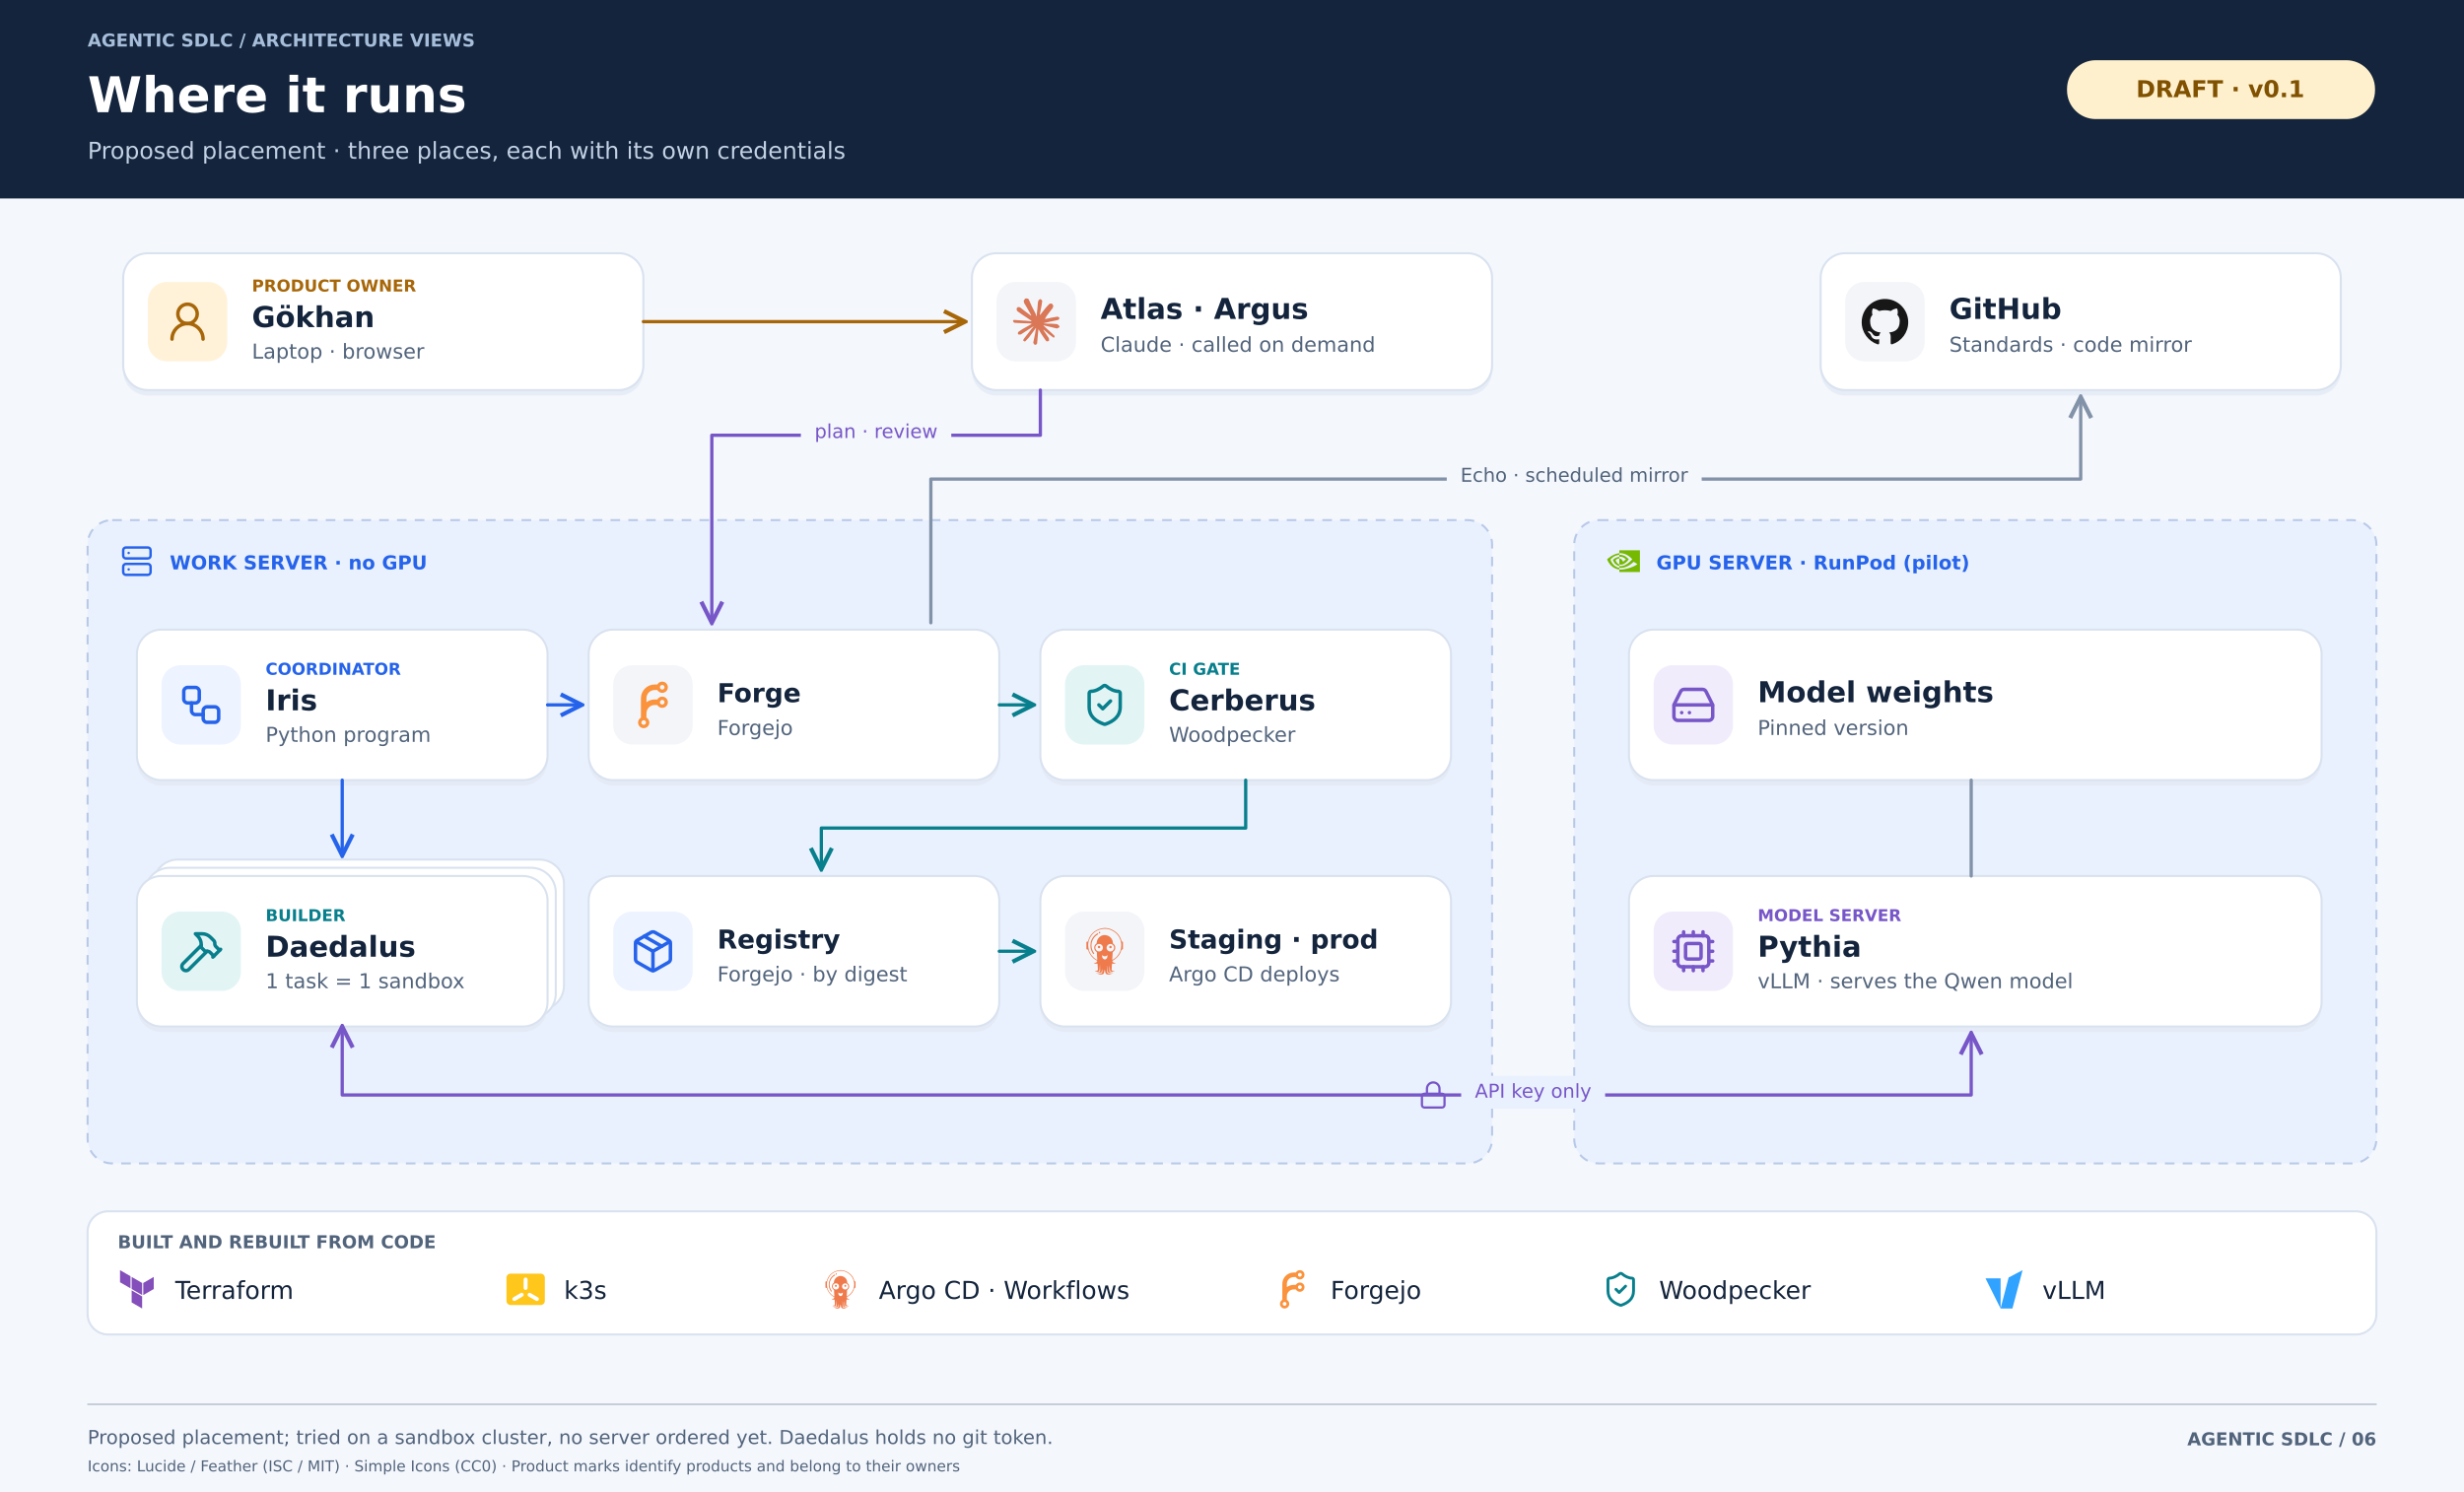
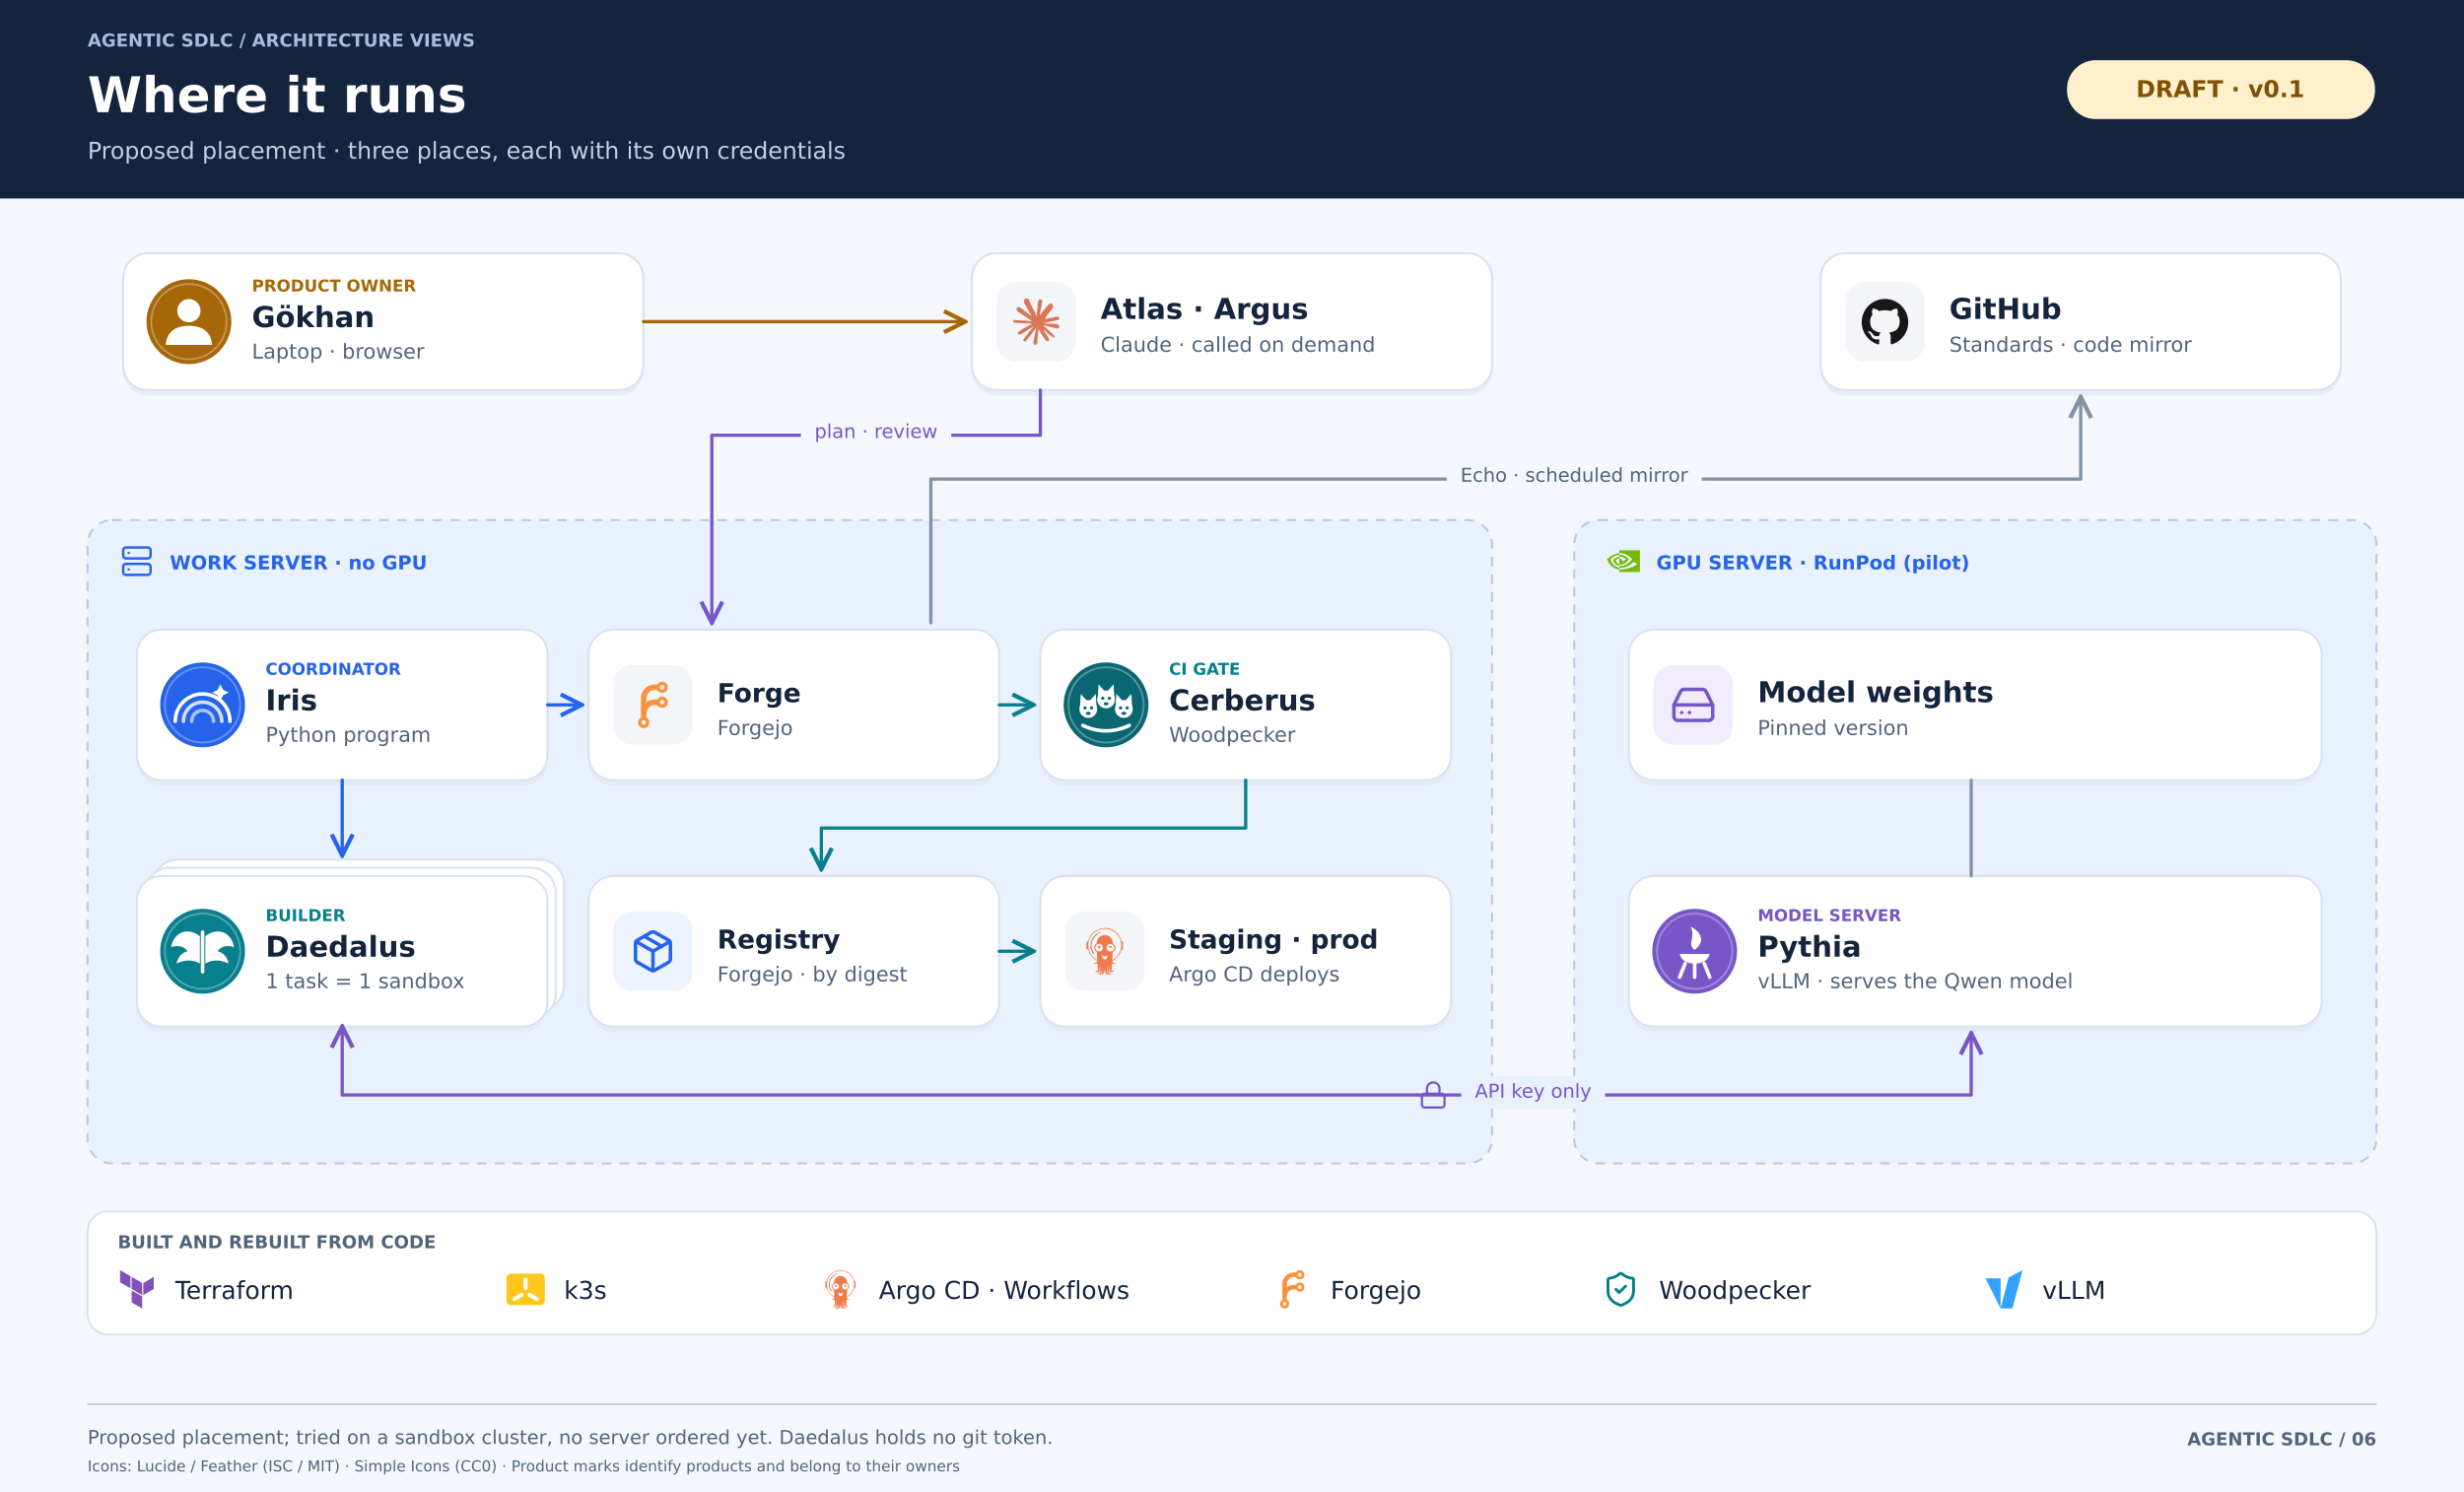
<svg xmlns="http://www.w3.org/2000/svg" width="1800" height="1090" viewBox="0 0 1800 1090" role="img" aria-labelledby="title desc">
  <defs>
    <marker id="blue" viewBox="0 0 10 10" refX="9" refY="5" markerWidth="8" markerHeight="8" orient="auto-start-reverse">
      <path d="M 1 1 L 9 5 L 1 9" fill="none" stroke="#2563EB" stroke-width="1.6" />
    </marker>
    <marker id="teal" viewBox="0 0 10 10" refX="9" refY="5" markerWidth="8" markerHeight="8" orient="auto-start-reverse">
      <path d="M 1 1 L 9 5 L 1 9" fill="none" stroke="#087F8C" stroke-width="1.6" />
    </marker>
    <marker id="purple" viewBox="0 0 10 10" refX="9" refY="5" markerWidth="8" markerHeight="8" orient="auto-start-reverse">
      <path d="M 1 1 L 9 5 L 1 9" fill="none" stroke="#7756C8" stroke-width="1.6" />
    </marker>
    <marker id="gray" viewBox="0 0 10 10" refX="9" refY="5" markerWidth="8" markerHeight="8" orient="auto-start-reverse">
      <path d="M 1 1 L 9 5 L 1 9" fill="none" stroke="#8292A8" stroke-width="1.6" />
    </marker>
    <marker id="amber" viewBox="0 0 10 10" refX="9" refY="5" markerWidth="8" markerHeight="8" orient="auto-start-reverse">
      <path d="M 1 1 L 9 5 L 1 9" fill="none" stroke="#A76608" stroke-width="1.6" />
    </marker>
  </defs>
  <rect x="0" y="0" width="1800" height="1090" rx="0" fill="#F4F7FC" stroke="none" stroke-width="1.5" />
  <rect x="0" y="0" width="1800" height="145" rx="0" fill="#13243C" stroke="none" stroke-width="1.5" />
  <text x="64" y="34" font-family="DejaVu Sans, sans-serif" font-size="13" fill="#A7BEDA" font-weight="700" text-anchor="start">AGENTIC SDLC  /  ARCHITECTURE VIEWS</text>
  <text x="64" y="82" font-family="DejaVu Sans, sans-serif" font-size="36" fill="#FFFFFF" font-weight="700" text-anchor="start">Where it runs</text>
  <text x="64" y="116" font-family="DejaVu Sans, sans-serif" font-size="17" fill="#C4D1E4" font-weight="400" text-anchor="start">Proposed placement · three places, each with its own credentials</text>
  <rect x="1510" y="44" width="225" height="43" rx="21" fill="#FFF0CD" stroke="none" stroke-width="1.5" />
  <text x="1622" y="71" font-family="DejaVu Sans, sans-serif" font-size="17" fill="#805100" font-weight="700" text-anchor="middle">DRAFT · v0.1</text>
  <rect x="90" y="189" width="380" height="100" rx="18" fill="#E1E8F2" opacity=".65" />
  <rect x="90" y="185" width="380" height="100" rx="18" fill="#FFFFFF" stroke="#D9E2EF" stroke-width="1.5" />
-   <rect x="108" y="206.0" width="58" height="58" rx="14" fill="#FFF2D9" stroke="none" stroke-width="1.5" />
-   <svg x="120" y="218.0" width="34" height="34" viewBox="0 0 24 24" fill="none" stroke="#A76608" stroke-width="1.8" stroke-linecap="round" stroke-linejoin="round">
-     <circle cx="12" cy="8" r="5" />
-     <path d="M20 21a8 8 0 0 0-16 0" />
+   <svg x="106" y="203.0" width="64" height="64" viewBox="0 0 64 64">
+     <circle cx="32" cy="32" r="31" fill="#A76608" />
+     <circle cx="32" cy="32" r="27.5" fill="none" stroke="#FFFFFF" stroke-opacity=".3" stroke-width="1.4" />
+     <circle cx="32" cy="24" r="8.5" fill="#FFFFFF" />
+     <path d="M15 49 C16 38 24 35 32 35 C40 35 48 38 49 49 Z" fill="#FFFFFF" />
  </svg>
  <text x="184" y="213.0" font-family="DejaVu Sans, sans-serif" font-size="12" fill="#A76608" font-weight="700" text-anchor="start">PRODUCT OWNER</text>
  <text x="184" y="239.0" font-family="DejaVu Sans, sans-serif" font-size="21" fill="#13243C" font-weight="700" text-anchor="start">Gökhan</text>
  <text x="184" y="262.0" font-family="DejaVu Sans, sans-serif" font-size="15" fill="#52647C" font-weight="400" text-anchor="start">Laptop · browser</text>
  <rect x="710" y="189" width="380" height="100" rx="18" fill="#E1E8F2" opacity=".65" />
  <rect x="710" y="185" width="380" height="100" rx="18" fill="#FFFFFF" stroke="#D9E2EF" stroke-width="1.5" />
  <rect x="728" y="206.0" width="58" height="58" rx="14" fill="#F3F5F9" stroke="none" stroke-width="1.5" />
  <svg x="740" y="218.0" width="34" height="34" viewBox="0 0 24 24" fill="#D97757">
    <path d="m4.714 15.956 4.717-2.647.079-.231-.079-.128h-.231l-.789-.049-2.696-.073-2.337-.097-2.265-.121-.571-.121-.534-.704.055-.352.48-.322.686.061 1.518.103 2.277.158 1.651.097 2.447.255h.389l.055-.158-.134-.097-.103-.097L6.973 9.836l-2.55-1.688-1.336-.971-.723-.492-.364-.461-.158-1.008.656-.723.88.061.225.061.892.686 1.906 1.475 2.489 1.834.364.303.146-.103.018-.073-.164-.273-1.354-2.447-1.445-2.489-.643-1.032-.17-.619c-.061-.255-.103-.467-.103-.729L6.287.134 6.7 0l.996.134.419.364.619 1.415 1.002 2.228 1.554 3.03.455.898.243.832.091.255h.158v-.146l.128-1.706.237-2.095.231-2.696.079-.759.376-.911.747-.492.583.279.48.686-.067.443-.285 1.852-.559 2.902-.364 1.943h.212l.243-.243.984-1.305 1.651-2.064.729-.82.85-.905.546-.431h1.032l.759 1.129-.34 1.166-1.062 1.348-.88 1.141-1.263 1.7-.789 1.36.073.109.188-.018 2.853-.607 1.542-.279 1.84-.316.832.389.091.395-.328.807-1.967.486-2.307.461-3.436.814-.043.03.049.061 1.548.146.662.036h1.621l3.018.225.789.522.474.638-.079.486-1.214.619-1.639-.389-3.825-.911-1.311-.328h-.182v.109l1.093 1.069 2.003 1.809 2.507 2.331.128.577-.322.455-.34-.049-2.204-1.657-.85-.747-1.925-1.621h-.128v.17l.443.65 2.344 3.521.121 1.081-.17.352-.607.212-.668-.121-1.372-1.925L14.38 17.959l-1.141-1.943-.14.079-.674 7.255-.316.37-.729.279-.607-.461-.322-.747.322-1.475.389-1.925.316-1.53.285-1.9.17-.631-.012-.043-.14.018-1.433 1.967-2.18 2.945-1.724 1.846-.413.164-.716-.37.067-.662.401-.589 2.386-3.036 1.439-1.882.929-1.087-.006-.158h-.055l-6.338 4.116-1.129.146-.486-.455.061-.747.231-.243 1.906-1.311Z" />
  </svg>
  <text x="804" y="233.0" font-family="DejaVu Sans, sans-serif" font-size="21" fill="#13243C" font-weight="700" text-anchor="start">Atlas · Argus</text>
  <text x="804" y="257.0" font-family="DejaVu Sans, sans-serif" font-size="15" fill="#52647C" font-weight="400" text-anchor="start">Claude · called on demand</text>
  <rect x="1330" y="189" width="380" height="100" rx="18" fill="#E1E8F2" opacity=".65" />
  <rect x="1330" y="185" width="380" height="100" rx="18" fill="#FFFFFF" stroke="#D9E2EF" stroke-width="1.5" />
  <rect x="1348" y="206.0" width="58" height="58" rx="14" fill="#F3F5F9" stroke="none" stroke-width="1.5" />
  <svg x="1360" y="218.0" width="34" height="34" viewBox="0 0 24 24" fill="#181717">
    <path d="M12 .297c-6.63 0-12 5.373-12 12 0 5.303 3.438 9.8 8.205 11.385.6.113.82-.258.82-.577 0-.285-.01-1.04-.015-2.04-3.338.724-4.042-1.61-4.042-1.61C4.422 18.07 3.633 17.7 3.633 17.7c-1.087-.744.084-.729.084-.729 1.205.084 1.838 1.236 1.838 1.236 1.07 1.835 2.809 1.305 3.495.998.108-.776.417-1.305.76-1.605-2.665-.3-5.466-1.332-5.466-5.93 0-1.31.465-2.38 1.235-3.22-.135-.303-.54-1.523.105-3.176 0 0 1.005-.322 3.3 1.23.96-.267 1.98-.399 3-.405 1.02.006 2.04.138 3 .405 2.28-1.552 3.285-1.23 3.285-1.23.645 1.653.24 2.873.12 3.176.765.84 1.23 1.91 1.23 3.22 0 4.61-2.805 5.625-5.475 5.92.42.36.81 1.096.81 2.22 0 1.606-.015 2.896-.015 3.286 0 .315.21.69.825.57C20.565 22.092 24 17.592 24 12.297c0-6.627-5.373-12-12-12" />
  </svg>
  <text x="1424" y="233.0" font-family="DejaVu Sans, sans-serif" font-size="21" fill="#13243C" font-weight="700" text-anchor="start">GitHub</text>
  <text x="1424" y="257.0" font-family="DejaVu Sans, sans-serif" font-size="15" fill="#52647C" font-weight="400" text-anchor="start">Standards · code mirror</text>
  <path d="M470 235 H705" fill="none" stroke="#A76608" stroke-width="2.4" stroke-linecap="round" stroke-linejoin="round" marker-end="url(#amber)" />
  <rect x="64" y="380" width="1026" height="470" rx="18" fill="#EAF1FE" stroke="#B8C9E8" stroke-width="1.5" stroke-dasharray="7 6" />
  <svg x="88" y="398" width="24" height="24" viewBox="0 0 24 24" fill="none" stroke="#2563EB" stroke-width="1.8" stroke-linecap="round" stroke-linejoin="round">
    <rect width="20" height="8" x="2" y="2" rx="2" ry="2" />
    <rect width="20" height="8" x="2" y="14" rx="2" ry="2" />
    <line x1="6" x2="6.01" y1="6" y2="6" />
    <line x1="6" x2="6.01" y1="18" y2="18" />
  </svg>
  <text x="124" y="416" font-family="DejaVu Sans, sans-serif" font-size="14" fill="#2563EB" font-weight="700" text-anchor="start">WORK SERVER  ·  no GPU</text>
  <rect x="1150" y="380" width="586" height="470" rx="18" fill="#EAF1FE" stroke="#B8C9E8" stroke-width="1.5" stroke-dasharray="7 6" />
  <svg x="1174" y="398" width="24" height="24" viewBox="0 0 24 24" fill="#76B900">
    <path d="M8.948 8.798v-1.43a6.7 6.7 0 0 1 .424-.018c3.922-.124 6.493 3.374 6.493 3.374s-2.774 3.851-5.75 3.851c-.398 0-.787-.062-1.158-.185v-4.346c1.528.185 1.837.857 2.747 2.385l2.04-1.714s-1.492-1.952-4-1.952a6.016 6.016 0 0 0-.796.035m0-4.735v2.138l.424-.027c5.45-.185 9.01 4.47 9.01 4.47s-4.08 4.964-8.33 4.964c-.37 0-.733-.035-1.095-.097v1.325c.3.035.61.062.91.062 3.957 0 6.82-2.023 9.593-4.408.459.371 2.34 1.263 2.73 1.652-2.633 2.208-8.772 3.984-12.253 3.984-.335 0-.653-.018-.971-.053v1.864H24V4.063zm0 10.326v1.131c-3.657-.654-4.673-4.46-4.673-4.46s1.758-1.944 4.673-2.262v1.237H8.94c-1.528-.186-2.73 1.245-2.73 1.245s.68 2.412 2.739 3.11M2.456 10.9s2.164-3.197 6.5-3.533V6.201C4.153 6.59 0 10.653 0 10.653s2.35 6.802 8.948 7.42v-1.237c-4.84-.6-6.492-5.936-6.492-5.936z" />
  </svg>
  <text x="1210" y="416" font-family="DejaVu Sans, sans-serif" font-size="14" fill="#2563EB" font-weight="700" text-anchor="start">GPU SERVER  ·  RunPod (pilot)</text>
  <path d="M760 285 V318 H520 V455" fill="none" stroke="#7756C8" stroke-width="2.4" stroke-linecap="round" stroke-linejoin="round" marker-end="url(#purple)" />
  <rect x="585.062" y="304" width="109.875" height="24" rx="5" fill="#F4F7FC" stroke="none" stroke-width="1.5" />
  <text x="640" y="320" font-family="DejaVu Sans, sans-serif" font-size="14" fill="#7756C8" font-weight="400" text-anchor="middle">plan · review</text>
  <path d="M680 455 V350 H1520 V290" fill="none" stroke="#8292A8" stroke-width="2.4" stroke-linecap="round" stroke-linejoin="round" marker-end="url(#gray)" />
  <rect x="1056.891" y="336" width="186.219" height="24" rx="5" fill="#F4F7FC" stroke="none" stroke-width="1.5" />
  <text x="1150" y="352" font-family="DejaVu Sans, sans-serif" font-size="14" fill="#52647C" font-weight="400" text-anchor="middle">Echo · scheduled mirror</text>
  <rect x="100" y="464" width="300" height="110" rx="18" fill="#E1E8F2" opacity=".65" />
  <rect x="100" y="460" width="300" height="110" rx="18" fill="#FFFFFF" stroke="#D9E2EF" stroke-width="1.5" />
-   <rect x="118" y="486.0" width="58" height="58" rx="14" fill="#EDF3FF" stroke="none" stroke-width="1.5" />
-   <svg x="130" y="498.0" width="34" height="34" viewBox="0 0 24 24" fill="none" stroke="#2563EB" stroke-width="1.8" stroke-linecap="round" stroke-linejoin="round">
-     <rect width="8" height="8" x="3" y="3" rx="2" />
-     <path d="M7 11v4a2 2 0 0 0 2 2h4" />
-     <rect width="8" height="8" x="13" y="13" rx="2" />
+   <svg x="116" y="483.0" width="64" height="64" viewBox="0 0 64 64">
+     <circle cx="32" cy="32" r="31" fill="#2563EB" />
+     <circle cx="32" cy="32" r="27.5" fill="none" stroke="#FFFFFF" stroke-opacity=".3" stroke-width="1.4" />
+     <path d="M12 44 A20 20 0 0 1 52 44" stroke="#FFFFFF" stroke-width="2.6" stroke-linecap="round" stroke-linejoin="round" fill="none" />
+     <path d="M18 44 A14 14 0 0 1 46 44" stroke="#FFFFFF" stroke-opacity=".8" stroke-width="2.6" fill="none" stroke-linecap="round" />
+     <path d="M24 44 A8 8 0 0 1 40 44" stroke="#FFFFFF" stroke-opacity=".6" stroke-width="2.6" fill="none" stroke-linecap="round" />
+     <path d="M45 17 L47 21 L51 23 L47 25 L45 29 L43 25 L39 23 L43 21 Z" fill="#FFFFFF" />
  </svg>
  <text x="194" y="493.0" font-family="DejaVu Sans, sans-serif" font-size="12" fill="#2563EB" font-weight="700" text-anchor="start">COORDINATOR</text>
  <text x="194" y="519.0" font-family="DejaVu Sans, sans-serif" font-size="21" fill="#13243C" font-weight="700" text-anchor="start">Iris</text>
  <text x="194" y="542.0" font-family="DejaVu Sans, sans-serif" font-size="15" fill="#52647C" font-weight="400" text-anchor="start">Python program</text>
  <rect x="430" y="464" width="300" height="110" rx="18" fill="#E1E8F2" opacity=".65" />
  <rect x="430" y="460" width="300" height="110" rx="18" fill="#FFFFFF" stroke="#D9E2EF" stroke-width="1.5" />
  <rect x="448" y="486.0" width="58" height="58" rx="14" fill="#F3F5F9" stroke="none" stroke-width="1.5" />
  <svg x="460" y="498.0" width="34" height="34" viewBox="0 0 24 24" fill="#FB923C">
    <path d="M16.777 0c1.602 0 2.9 1.299 2.9 2.901s-1.299 2.9-2.9 2.9c-1.085 0-2.031-.596-2.529-1.479H12.91c-2.332 0-4.227 1.872-4.265 4.195l-.001 2.118a7.076 7.076 0 0 1 4.148-1.421l.118-.001 1.339 0c.497-.883 1.443-1.479 2.529-1.479 1.602 0 2.9 1.299 2.9 2.901s-1.299 2.9-2.9 2.9c-1.085 0-2.031-.596-2.529-1.479H12.91c-2.332 0-4.227 1.872-4.265 4.195l-.001 2.319c.883.497 1.479 1.443 1.479 2.529 0 1.602-1.299 2.901-2.901 2.901-1.602 0-2.9-1.299-2.9-2.901 0-1.085.596-2.031 1.479-2.529l-0-9.983c0-3.887 3.119-7.045 6.992-7.108l.118-.001h1.339C14.746.596 15.692 0 16.777 0ZM7.223 19.905c-.66 0-1.194.535-1.194 1.194s.535 1.194 1.194 1.194 1.194-.535 1.194-1.194-.535-1.194-1.194-1.194Zm9.555-10.464c-.66 0-1.194.535-1.194 1.194s.535 1.194 1.194 1.194c.66 0 1.194-.535 1.194-1.194s-.535-1.194-1.194-1.194Zm0-7.735c-.66 0-1.194.535-1.194 1.194s.535 1.194 1.194 1.194c.66 0 1.194-.535 1.194-1.194s-.535-1.194-1.194-1.194Z" />
  </svg>
  <text x="524" y="513.0" font-family="DejaVu Sans, sans-serif" font-size="19" fill="#13243C" font-weight="700" text-anchor="start">Forge</text>
  <text x="524" y="537.0" font-family="DejaVu Sans, sans-serif" font-size="15" fill="#52647C" font-weight="400" text-anchor="start">Forgejo</text>
  <rect x="760" y="464" width="300" height="110" rx="18" fill="#E1E8F2" opacity=".65" />
  <rect x="760" y="460" width="300" height="110" rx="18" fill="#FFFFFF" stroke="#D9E2EF" stroke-width="1.5" />
-   <rect x="778" y="486.0" width="58" height="58" rx="14" fill="#E3F4F5" stroke="none" stroke-width="1.5" />
-   <svg x="790" y="498.0" width="34" height="34" viewBox="0 0 24 24" fill="none" stroke="#087F8C" stroke-width="1.8" stroke-linecap="round" stroke-linejoin="round">
-     <path d="M20 13c0 5-3.5 7.5-7.66 8.95a1 1 0 0 1-.67-.01C7.5 20.5 4 18 4 13V6a1 1 0 0 1 1-1c2 0 4.5-1.2 6.24-2.72a1.17 1.17 0 0 1 1.52 0C14.51 3.81 17 5 19 5a1 1 0 0 1 1 1z" />
-     <path d="m9 12 2 2 4-4" />
+   <svg x="776" y="483.0" width="64" height="64" viewBox="0 0 64 64">
+     <circle cx="32" cy="32" r="31" fill="#0A6670" />
+     <circle cx="32" cy="32" r="27.5" fill="none" stroke="#FFFFFF" stroke-opacity=".3" stroke-width="1.4" />
+     <polygon points="13,33 13.5,24 18,29" fill="#FFFFFF" />
+     <polygon points="25,33 24.5,24 20,29" fill="#FFFFFF" />
+     <circle cx="19" cy="35" r="6.5" fill="#FFFFFF" />
+     <circle cx="16.6" cy="34.2" r="1.2" fill="#0A6670" />
+     <circle cx="21.4" cy="34.2" r="1.2" fill="#0A6670" />
+     <ellipse cx="19" cy="38.2" rx="1.8" ry="1.2" fill="#0A6670" />
+     <polygon points="39,33 39.5,24 44,29" fill="#FFFFFF" />
+     <polygon points="51,33 50.5,24 46,29" fill="#FFFFFF" />
+     <circle cx="45" cy="35" r="6.5" fill="#FFFFFF" />
+     <circle cx="42.6" cy="34.2" r="1.2" fill="#0A6670" />
+     <circle cx="47.4" cy="34.2" r="1.2" fill="#0A6670" />
+     <ellipse cx="45" cy="38.2" rx="1.8" ry="1.2" fill="#0A6670" />
+     <polygon points="26,26 26.5,17 31,22" fill="#FFFFFF" />
+     <polygon points="38,26 37.5,17 33,22" fill="#FFFFFF" />
+     <circle cx="32" cy="28" r="6.5" fill="#FFFFFF" />
+     <circle cx="29.6" cy="27.2" r="1.2" fill="#0A6670" />
+     <circle cx="34.4" cy="27.2" r="1.2" fill="#0A6670" />
+     <ellipse cx="32" cy="31.2" rx="1.8" ry="1.2" fill="#0A6670" />
+     <path d="M15 47 Q32 55 49 47" stroke="#FFFFFF" stroke-width="2.6" stroke-linecap="round" stroke-linejoin="round" fill="none" />
  </svg>
  <text x="854" y="493.0" font-family="DejaVu Sans, sans-serif" font-size="12" fill="#087F8C" font-weight="700" text-anchor="start">CI GATE</text>
  <text x="854" y="519.0" font-family="DejaVu Sans, sans-serif" font-size="21" fill="#13243C" font-weight="700" text-anchor="start">Cerberus</text>
  <text x="854" y="542.0" font-family="DejaVu Sans, sans-serif" font-size="15" fill="#52647C" font-weight="400" text-anchor="start">Woodpecker</text>
  <rect x="112" y="628" width="300" height="110" rx="18" fill="#FFFFFF" stroke="#D9E2EF" stroke-width="1.5" />
  <rect x="106" y="634" width="300" height="110" rx="18" fill="#FFFFFF" stroke="#D9E2EF" stroke-width="1.5" />
  <rect x="100" y="644" width="300" height="110" rx="18" fill="#E1E8F2" opacity=".65" />
  <rect x="100" y="640" width="300" height="110" rx="18" fill="#FFFFFF" stroke="#D9E2EF" stroke-width="1.5" />
-   <rect x="118" y="666.0" width="58" height="58" rx="14" fill="#E3F4F5" stroke="none" stroke-width="1.5" />
-   <svg x="130" y="678.0" width="34" height="34" viewBox="0 0 24 24" fill="none" stroke="#087F8C" stroke-width="1.8" stroke-linecap="round" stroke-linejoin="round">
-     <path d="m15 12-9.373 9.373a1 1 0 0 1-3.001-3L12 9" />
-     <path d="m18 15 4-4" />
-     <path d="m21.5 11.5-1.914-1.914A2 2 0 0 1 19 8.172v-.344a2 2 0 0 0-.586-1.414l-1.657-1.657A6 6 0 0 0 12.516 3H9l1.243 1.243A6 6 0 0 1 12 8.485V10l2 2h1.172a2 2 0 0 1 1.414.586L18.5 14.5" />
+   <svg x="116" y="663.0" width="64" height="64" viewBox="0 0 64 64">
+     <circle cx="32" cy="32" r="31" fill="#087F8C" />
+     <circle cx="32" cy="32" r="27.5" fill="none" stroke="#FFFFFF" stroke-opacity=".3" stroke-width="1.4" />
+     <path d="M30 21 C21 14 11 18 9 29 C15 27 19 29 21 32 C17 33 14 36 13 41 C19 38 25 38 30 41 Z" fill="#FFFFFF" />
+     <path d="M34 21 C43 14 53 18 55 29 C49 27 45 29 43 32 C47 33 50 36 51 41 C45 38 39 38 34 41 Z" fill="#FFFFFF" />
+     <path d="M32 18 V47" stroke="#FFFFFF" stroke-width="2.6" stroke-linecap="round" stroke-linejoin="round" fill="none" />
  </svg>
  <text x="194" y="673.0" font-family="DejaVu Sans, sans-serif" font-size="12" fill="#087F8C" font-weight="700" text-anchor="start">BUILDER</text>
  <text x="194" y="699.0" font-family="DejaVu Sans, sans-serif" font-size="21" fill="#13243C" font-weight="700" text-anchor="start">Daedalus</text>
  <text x="194" y="722.0" font-family="DejaVu Sans, sans-serif" font-size="15" fill="#52647C" font-weight="400" text-anchor="start">1 task = 1 sandbox</text>
  <rect x="430" y="644" width="300" height="110" rx="18" fill="#E1E8F2" opacity=".65" />
  <rect x="430" y="640" width="300" height="110" rx="18" fill="#FFFFFF" stroke="#D9E2EF" stroke-width="1.5" />
  <rect x="448" y="666.0" width="58" height="58" rx="14" fill="#EDF3FF" stroke="none" stroke-width="1.5" />
  <svg x="460" y="678.0" width="34" height="34" viewBox="0 0 24 24" fill="none" stroke="#2563EB" stroke-width="1.8" stroke-linecap="round" stroke-linejoin="round">
    <path d="M11 21.73a2 2 0 0 0 2 0l7-4A2 2 0 0 0 21 16V8a2 2 0 0 0-1-1.73l-7-4a2 2 0 0 0-2 0l-7 4A2 2 0 0 0 3 8v8a2 2 0 0 0 1 1.73z" />
    <path d="M12 22V12" />
    <polyline points="3.29 7 12 12 20.71 7" />
    <path d="m7.5 4.27 9 5.15" />
  </svg>
  <text x="524" y="693.0" font-family="DejaVu Sans, sans-serif" font-size="19" fill="#13243C" font-weight="700" text-anchor="start">Registry</text>
  <text x="524" y="717.0" font-family="DejaVu Sans, sans-serif" font-size="15" fill="#52647C" font-weight="400" text-anchor="start">Forgejo · by digest</text>
  <rect x="760" y="644" width="300" height="110" rx="18" fill="#E1E8F2" opacity=".65" />
  <rect x="760" y="640" width="300" height="110" rx="18" fill="#FFFFFF" stroke="#D9E2EF" stroke-width="1.5" />
  <rect x="778" y="666.0" width="58" height="58" rx="14" fill="#F3F5F9" stroke="none" stroke-width="1.5" />
  <svg x="790" y="678.0" width="34" height="34" viewBox="0 0 24 24" fill="#EF7B4D">
    <path d="M12.581 0c.436.037.871.1 1.299.186 1.679.383 3.121 1.213 4.382 2.365 1.161 1.06 1.917 2.372 2.335 3.881.089.321.216.56.586.624.205.035.238.245.239.43.003.646.002 1.294.002 1.94l-.002 1.21c-.001.356-.116.479-.466.474-.211-.003-.293.119-.344.291-.146.489-.33.966-.552 1.426-.818 1.682-2.084 2.938-3.688 3.87-.077.045-.155.088-.233.131-.252.137-.258.146-.155.415.114.299.358.529.664.625.269.096.553.134.827.21a.672.672 0 0 1 .236.094c-.066.082-.156.067-.231.082-.36.073-.713.184-1.086.17a1.275 1.275 0 0 1-.438-.064c-.114-.045-.152-.006-.176.109a5.354 5.354 0 0 0-.084.92c-.015.617-.071 1.23-.112 1.844-.042.598-.018.651.558.842.281.094.563.187.842.286.069.024.15.038.192.117-.04.057-.098.035-.146.035-.493.003-.985.005-1.478.001-.524-.005-.806-.282-.845-.803-.055-.762-.12-1.524-.182-2.286a.947.947 0 0 0-.026-.12c-.079.455-.065.879-.084 1.298-.023.528-.008 1.057-.007 1.584 0 .27.086.388.335.483.359.135.711.295 1.114.262.141-.012.276.062.402.129.032.017.073.033.069.073-.004.043-.049.047-.084.045-.657-.019-1.317.065-1.972-.028-.323-.046-.533-.236-.631-.552-.094-.303-.114-.617-.137-.93-.046-.626-.078-1.253-.116-1.88a.222.222 0 0 0-.061-.171.282.282 0 0 0-.031.193c-.002.956-.002 1.911-.001 2.866 0 .388.123.575.494.708.481.172.976.298 1.47.423.11.028.225.047.242.192h-1.852c-.051-.01-.103-.022-.155-.03-.701-.1-1.001-.372-1.143-1.042l-.067-.331-.226-1.103c-.069.12-.118.25-.144.386-.083.399-.151.802-.243 1.2-.113.493-.444.763-.932.857l-.33.063H8.558c.057-.171.216-.185.355-.221.476-.127.96-.223 1.417-.409a.603.603 0 0 0 .397-.521c.058-.435.002-.865-.013-1.296a1.528 1.528 0 0 0-.078-.315.405.405 0 0 0-.071.207c-.026.296-.049.591-.075.886-.038.432-.273.716-.679.81a1.702 1.702 0 0 1-.37.045c-.557.003-1.115-.001-1.673-.005-.048 0-.109.019-.148-.065.178-.103.377-.168.582-.187a5.67 5.67 0 0 0 .939-.193c.42-.114.522-.249.512-.687-.023-.931-.091-1.86-.069-2.791.004-.184.001-.368.001-.551a2.387 2.387 0 0 0-.05.385 40.299 40.299 0 0 1-.186 2.623c-.052.513-.296.748-.804.805-.446.051-.889.002-1.332-.02-.108-.006-.234.012-.339-.064.043-.066.106-.07.16-.087.362-.115.725-.224 1.086-.344.246-.081.35-.235.355-.492a2.241 2.241 0 0 0-.003-.232 45.315 45.315 0 0 1-.105-2.149 5.487 5.487 0 0 0-.035-.478c-.024-.188-.131-.287-.295-.258-.505.092-.99-.006-1.473-.139-.059-.016-.134-.007-.178-.088a.986.986 0 0 1 .285-.09c.255-.052.507-.121.753-.208.312-.112.564-.347.695-.651.089-.203.056-.317-.112-.398-1.418-.683-2.512-1.73-3.391-3.017a8.152 8.152 0 0 1-1.123-2.447c-.067-.246-.156-.3-.383-.26-.306.053-.401.006-.535-.273v-3.49c.144-.303.205-.341.534-.329.235.01.247-.004.309-.242.396-1.508 1.082-2.861 2.171-3.988C6.9 1.42 8.523.631 10.34.203c.456-.108.922-.15 1.387-.203h.854Zm7.974 8.948a7.34 7.34 0 0 0-.048-.938 8.353 8.353 0 0 0-.099-.65c-.598-2.964-2.344-5.02-5.051-6.268-1.553-.715-3.21-.835-4.878-.511-3.248.633-5.396 2.583-6.539 5.652-.436 1.173-.495 2.406-.37 3.65.087.935.339 1.846.745 2.694.585 1.213 1.444 2.207 2.477 3.058.343.286.719.528 1.121.719.235.111.247.105.245-.146.006-.16.003-.32-.009-.48-.125-1.02-.142-2.045-.169-3.069a.392.392 0 0 0-.184-.353c-.385-.268-.713-.592-.921-1.019-.474-.97-.372-2.361.813-3.215.136-.097.217-.19.198-.373a1.724 1.724 0 0 1 .031-.442c.177-1.187.748-2.138 1.722-2.84.68-.492 1.442-.772 2.286-.782.483-.007.953.11 1.414.244 1.609.467 2.846 2.07 2.845 3.697a.64.64 0 0 0 .268.565c.463.371.821.83.943 1.426.22 1.077-.083 1.982-.979 2.634-.266.194-.347.406-.333.698.002.047 0 .095-.002.142l-.062 1.439c-.025.586-.138 1.165-.117 1.754.008.223.006.226.201.128a7.46 7.46 0 0 0 2.393-1.903c1.32-1.577 2.074-3.372 2.059-5.511ZM9.117 12.102c1.489.021 2.443-1.578 1.716-2.879a1.937 1.937 0 0 0-1.699-.991c-1.094-.004-1.954.822-1.958 1.881-.005 1.148.813 1.985 1.941 1.989Zm5.794 0c1.101.002 1.935-.823 1.935-1.917 0-1.091-.846-1.949-1.92-1.947-1.064.003-1.94.866-1.943 1.915-.003 1.105.831 1.948 1.928 1.949Zm-1.472 1.937c-.208.128-.407.277-.63.384-.536.257-1.063.257-1.579-.048-.158-.094-.308-.201-.464-.298-.047-.028-.092-.103-.15-.062-.044.03-.01.1-.001.151.037.179.064.362.082.544.027.565.293.992.742 1.31a.984.984 0 0 0 .791.186c.565-.119 1.025-.614 1.124-1.218.043-.266.005-.544.109-.803a.133.133 0 0 0-.024-.146Zm-8.78-4.92c-.012-1.102.143-2.055.54-2.961.633-1.443 1.642-2.553 2.98-3.374a.378.378 0 0 1 .459.067c.06.06.036.118.01.178a1.09 1.09 0 0 1-.48.51c-1.079.639-1.829 1.571-2.357 2.688a6.325 6.325 0 0 0-.618 2.986c.055 1.309.439 2.516 1.213 3.588.088.104.148.23.173.365.01.08.059.168-.031.228a.312.312 0 0 1-.288.041.502.502 0 0 1-.234-.185c-.72-.979-1.193-2.056-1.331-3.273-.036-.326-.004-.653-.036-.858ZM8.94 2.34a.373.373 0 0 1 .378-.382c.211.001.409.226.416.473.004.138-.309.39-.476.386-.189-.005-.318-.2-.318-.477Zm-.465 7.48a.609.609 0 0 1 .586-.631c.38-.003.671.271.675.633.004.356-.27.622-.639.621-.38-.002-.621-.241-.622-.623Zm6.496.623c-.381-.002-.625-.255-.621-.646a.635.635 0 0 1 .596-.613.656.656 0 0 1 .669.643c.001.354-.275.618-.644.616Z" />
  </svg>
  <text x="854" y="693.0" font-family="DejaVu Sans, sans-serif" font-size="19" fill="#13243C" font-weight="700" text-anchor="start">Staging · prod</text>
  <text x="854" y="717.0" font-family="DejaVu Sans, sans-serif" font-size="15" fill="#52647C" font-weight="400" text-anchor="start">Argo CD deploys</text>
  <path d="M400 515 H425" fill="none" stroke="#2563EB" stroke-width="2.4" stroke-linecap="round" stroke-linejoin="round" marker-end="url(#blue)" />
  <path d="M730 515 H755" fill="none" stroke="#087F8C" stroke-width="2.4" stroke-linecap="round" stroke-linejoin="round" marker-end="url(#teal)" />
  <path d="M250 570 V625" fill="none" stroke="#2563EB" stroke-width="2.4" stroke-linecap="round" stroke-linejoin="round" marker-end="url(#blue)" />
  <path d="M910 570 V605 H600 V635" fill="none" stroke="#087F8C" stroke-width="2.4" stroke-linecap="round" stroke-linejoin="round" marker-end="url(#teal)" />
  <path d="M730 695 H755" fill="none" stroke="#087F8C" stroke-width="2.4" stroke-linecap="round" stroke-linejoin="round" marker-end="url(#teal)" />
  <rect x="1190" y="464" width="506" height="110" rx="18" fill="#E1E8F2" opacity=".65" />
  <rect x="1190" y="460" width="506" height="110" rx="18" fill="#FFFFFF" stroke="#D9E2EF" stroke-width="1.5" />
  <rect x="1208" y="486.0" width="58" height="58" rx="14" fill="#F1ECFB" stroke="none" stroke-width="1.5" />
  <svg x="1220" y="498.0" width="34" height="34" viewBox="0 0 24 24" fill="none" stroke="#7756C8" stroke-width="1.8" stroke-linecap="round" stroke-linejoin="round">
    <path d="M10 16h.01" />
    <path d="M2.212 11.577a2 2 0 0 0-.212.896V18a2 2 0 0 0 2 2h16a2 2 0 0 0 2-2v-5.527a2 2 0 0 0-.212-.896L18.55 5.11A2 2 0 0 0 16.76 4H7.24a2 2 0 0 0-1.79 1.11z" />
    <path d="M21.946 12.013H2.054" />
    <path d="M6 16h.01" />
  </svg>
  <text x="1284" y="513.0" font-family="DejaVu Sans, sans-serif" font-size="21" fill="#13243C" font-weight="700" text-anchor="start">Model weights</text>
  <text x="1284" y="537.0" font-family="DejaVu Sans, sans-serif" font-size="15" fill="#52647C" font-weight="400" text-anchor="start">Pinned version</text>
  <rect x="1190" y="644" width="506" height="110" rx="18" fill="#E1E8F2" opacity=".65" />
  <rect x="1190" y="640" width="506" height="110" rx="18" fill="#FFFFFF" stroke="#D9E2EF" stroke-width="1.5" />
-   <rect x="1208" y="666.0" width="58" height="58" rx="14" fill="#F1ECFB" stroke="none" stroke-width="1.5" />
-   <svg x="1220" y="678.0" width="34" height="34" viewBox="0 0 24 24" fill="none" stroke="#7756C8" stroke-width="1.8" stroke-linecap="round" stroke-linejoin="round">
-     <path d="M12 20v2" />
-     <path d="M12 2v2" />
-     <path d="M17 20v2" />
-     <path d="M17 2v2" />
-     <path d="M2 12h2" />
-     <path d="M2 17h2" />
-     <path d="M2 7h2" />
-     <path d="M20 12h2" />
-     <path d="M20 17h2" />
-     <path d="M20 7h2" />
-     <path d="M7 20v2" />
-     <path d="M7 2v2" />
-     <rect x="4" y="4" width="16" height="16" rx="2" />
-     <rect x="8" y="8" width="8" height="8" rx="1" />
+   <svg x="1206" y="663.0" width="64" height="64" viewBox="0 0 64 64">
+     <circle cx="32" cy="32" r="31" fill="#7756C8" />
+     <circle cx="32" cy="32" r="27.5" fill="none" stroke="#FFFFFF" stroke-opacity=".3" stroke-width="1.4" />
+     <path d="M21 34 H43 Q41 41 32 41 Q23 41 21 34 Z" fill="#FFFFFF" />
+     <path d="M25 41 L21 51 M39 41 L43 51 M32 41 V51" stroke="#FFFFFF" stroke-width="2.6" stroke-linecap="round" stroke-linejoin="round" fill="none" />
+     <path d="M32 31 C26 27 33 22 29 14 C37 18 40 25 32 31 Z" fill="#FFFFFF" />
  </svg>
  <text x="1284" y="673.0" font-family="DejaVu Sans, sans-serif" font-size="12" fill="#7756C8" font-weight="700" text-anchor="start">MODEL SERVER</text>
  <text x="1284" y="699.0" font-family="DejaVu Sans, sans-serif" font-size="21" fill="#13243C" font-weight="700" text-anchor="start">Pythia</text>
  <text x="1284" y="722.0" font-family="DejaVu Sans, sans-serif" font-size="15" fill="#52647C" font-weight="400" text-anchor="start">vLLM · serves the Qwen model</text>
  <path d="M1440 570 V640" fill="none" stroke="#8292A8" stroke-width="2.4" stroke-linecap="round" stroke-linejoin="round" />
  <path d="M250 750 V800 H1440 V755" fill="none" stroke="#7756C8" stroke-width="2.4" stroke-linecap="round" stroke-linejoin="round" marker-end="url(#purple)" marker-start="url(#purple)" />
  <rect x="1067.422" y="786" width="105.156" height="24" rx="5" fill="#EAF1FE" stroke="none" stroke-width="1.5" />
  <text x="1120" y="802" font-family="DejaVu Sans, sans-serif" font-size="14" fill="#7756C8" font-weight="400" text-anchor="middle">API key only</text>
  <svg x="1036" y="789" width="22" height="22" viewBox="0 0 24 24" fill="none" stroke="#7756C8" stroke-width="1.8" stroke-linecap="round" stroke-linejoin="round">
    <rect width="18" height="11" x="3" y="11" rx="2" ry="2" />
    <path d="M7 11V7a5 5 0 0 1 10 0v4" />
  </svg>
  <rect x="64" y="885" width="1672" height="90" rx="15" fill="#FFFFFF" stroke="#D9E2EF" stroke-width="1.5" />
  <text x="86" y="912" font-family="DejaVu Sans, sans-serif" font-size="13" fill="#52647C" font-weight="700" text-anchor="start">BUILT AND REBUILT FROM CODE</text>
  <svg x="86" y="928" width="28" height="28" viewBox="0 0 24 24" fill="#844FBA">
    <path d="M1.44 0v7.575l6.561 3.79V3.787zm21.12 4.227l-6.561 3.791v7.574l6.56-3.787zM8.72 4.23v7.575l6.561 3.787V8.018zm0 8.405v7.575L15.28 24v-7.578z" />
  </svg>
  <text x="128" y="949" font-family="DejaVu Sans, sans-serif" font-size="18" fill="#13243C" font-weight="400" text-anchor="start">Terraform</text>
  <svg x="370" y="928" width="28" height="28" viewBox="0 0 24 24" fill="#FFC61C">
    <path d="M21.46 2.172H2.54A2.548 2.548 0 0 0 0 4.712v14.575a2.548 2.548 0 0 0 2.54 2.54h18.92a2.548 2.548 0 0 0 2.54-2.54V4.713a2.548 2.548 0 0 0-2.54-2.54ZM10.14 16.465 5.524 19.15a1.235 1.235 0 1 1-1.242-2.137L8.9 14.33a1.235 1.235 0 1 1 1.241 2.136zm1.817-4.088h-.006a1.235 1.235 0 0 1-1.23-1.24l.023-5.32a1.236 1.236 0 0 1 1.236-1.23h.005a1.235 1.235 0 0 1 1.23 1.241l-.023 5.32a1.236 1.236 0 0 1-1.235 1.23zm8.17 6.32a1.235 1.235 0 0 1-1.688.453l-4.624-2.67a1.235 1.235 0 1 1 1.235-2.14l4.624 2.67a1.235 1.235 0 0 1 .452 1.688z" />
  </svg>
  <text x="412" y="949" font-family="DejaVu Sans, sans-serif" font-size="18" fill="#13243C" font-weight="400" text-anchor="start">k3s</text>
  <svg x="600" y="928" width="28" height="28" viewBox="0 0 24 24" fill="#EF7B4D">
    <path d="M12.581 0c.436.037.871.1 1.299.186 1.679.383 3.121 1.213 4.382 2.365 1.161 1.06 1.917 2.372 2.335 3.881.089.321.216.56.586.624.205.035.238.245.239.43.003.646.002 1.294.002 1.94l-.002 1.21c-.001.356-.116.479-.466.474-.211-.003-.293.119-.344.291-.146.489-.33.966-.552 1.426-.818 1.682-2.084 2.938-3.688 3.87-.077.045-.155.088-.233.131-.252.137-.258.146-.155.415.114.299.358.529.664.625.269.096.553.134.827.21a.672.672 0 0 1 .236.094c-.066.082-.156.067-.231.082-.36.073-.713.184-1.086.17a1.275 1.275 0 0 1-.438-.064c-.114-.045-.152-.006-.176.109a5.354 5.354 0 0 0-.084.92c-.015.617-.071 1.23-.112 1.844-.042.598-.018.651.558.842.281.094.563.187.842.286.069.024.15.038.192.117-.04.057-.098.035-.146.035-.493.003-.985.005-1.478.001-.524-.005-.806-.282-.845-.803-.055-.762-.12-1.524-.182-2.286a.947.947 0 0 0-.026-.12c-.079.455-.065.879-.084 1.298-.023.528-.008 1.057-.007 1.584 0 .27.086.388.335.483.359.135.711.295 1.114.262.141-.012.276.062.402.129.032.017.073.033.069.073-.004.043-.049.047-.084.045-.657-.019-1.317.065-1.972-.028-.323-.046-.533-.236-.631-.552-.094-.303-.114-.617-.137-.93-.046-.626-.078-1.253-.116-1.88a.222.222 0 0 0-.061-.171.282.282 0 0 0-.031.193c-.002.956-.002 1.911-.001 2.866 0 .388.123.575.494.708.481.172.976.298 1.47.423.11.028.225.047.242.192h-1.852c-.051-.01-.103-.022-.155-.03-.701-.1-1.001-.372-1.143-1.042l-.067-.331-.226-1.103c-.069.12-.118.25-.144.386-.083.399-.151.802-.243 1.2-.113.493-.444.763-.932.857l-.33.063H8.558c.057-.171.216-.185.355-.221.476-.127.96-.223 1.417-.409a.603.603 0 0 0 .397-.521c.058-.435.002-.865-.013-1.296a1.528 1.528 0 0 0-.078-.315.405.405 0 0 0-.071.207c-.026.296-.049.591-.075.886-.038.432-.273.716-.679.81a1.702 1.702 0 0 1-.37.045c-.557.003-1.115-.001-1.673-.005-.048 0-.109.019-.148-.065.178-.103.377-.168.582-.187a5.67 5.67 0 0 0 .939-.193c.42-.114.522-.249.512-.687-.023-.931-.091-1.86-.069-2.791.004-.184.001-.368.001-.551a2.387 2.387 0 0 0-.05.385 40.299 40.299 0 0 1-.186 2.623c-.052.513-.296.748-.804.805-.446.051-.889.002-1.332-.02-.108-.006-.234.012-.339-.064.043-.066.106-.07.16-.087.362-.115.725-.224 1.086-.344.246-.081.35-.235.355-.492a2.241 2.241 0 0 0-.003-.232 45.315 45.315 0 0 1-.105-2.149 5.487 5.487 0 0 0-.035-.478c-.024-.188-.131-.287-.295-.258-.505.092-.99-.006-1.473-.139-.059-.016-.134-.007-.178-.088a.986.986 0 0 1 .285-.09c.255-.052.507-.121.753-.208.312-.112.564-.347.695-.651.089-.203.056-.317-.112-.398-1.418-.683-2.512-1.73-3.391-3.017a8.152 8.152 0 0 1-1.123-2.447c-.067-.246-.156-.3-.383-.26-.306.053-.401.006-.535-.273v-3.49c.144-.303.205-.341.534-.329.235.01.247-.004.309-.242.396-1.508 1.082-2.861 2.171-3.988C6.9 1.42 8.523.631 10.34.203c.456-.108.922-.15 1.387-.203h.854Zm7.974 8.948a7.34 7.34 0 0 0-.048-.938 8.353 8.353 0 0 0-.099-.65c-.598-2.964-2.344-5.02-5.051-6.268-1.553-.715-3.21-.835-4.878-.511-3.248.633-5.396 2.583-6.539 5.652-.436 1.173-.495 2.406-.37 3.65.087.935.339 1.846.745 2.694.585 1.213 1.444 2.207 2.477 3.058.343.286.719.528 1.121.719.235.111.247.105.245-.146.006-.16.003-.32-.009-.48-.125-1.02-.142-2.045-.169-3.069a.392.392 0 0 0-.184-.353c-.385-.268-.713-.592-.921-1.019-.474-.97-.372-2.361.813-3.215.136-.097.217-.19.198-.373a1.724 1.724 0 0 1 .031-.442c.177-1.187.748-2.138 1.722-2.84.68-.492 1.442-.772 2.286-.782.483-.007.953.11 1.414.244 1.609.467 2.846 2.07 2.845 3.697a.64.64 0 0 0 .268.565c.463.371.821.83.943 1.426.22 1.077-.083 1.982-.979 2.634-.266.194-.347.406-.333.698.002.047 0 .095-.002.142l-.062 1.439c-.025.586-.138 1.165-.117 1.754.008.223.006.226.201.128a7.46 7.46 0 0 0 2.393-1.903c1.32-1.577 2.074-3.372 2.059-5.511ZM9.117 12.102c1.489.021 2.443-1.578 1.716-2.879a1.937 1.937 0 0 0-1.699-.991c-1.094-.004-1.954.822-1.958 1.881-.005 1.148.813 1.985 1.941 1.989Zm5.794 0c1.101.002 1.935-.823 1.935-1.917 0-1.091-.846-1.949-1.92-1.947-1.064.003-1.94.866-1.943 1.915-.003 1.105.831 1.948 1.928 1.949Zm-1.472 1.937c-.208.128-.407.277-.63.384-.536.257-1.063.257-1.579-.048-.158-.094-.308-.201-.464-.298-.047-.028-.092-.103-.15-.062-.044.03-.01.1-.001.151.037.179.064.362.082.544.027.565.293.992.742 1.31a.984.984 0 0 0 .791.186c.565-.119 1.025-.614 1.124-1.218.043-.266.005-.544.109-.803a.133.133 0 0 0-.024-.146Zm-8.78-4.92c-.012-1.102.143-2.055.54-2.961.633-1.443 1.642-2.553 2.98-3.374a.378.378 0 0 1 .459.067c.06.06.036.118.01.178a1.09 1.09 0 0 1-.48.51c-1.079.639-1.829 1.571-2.357 2.688a6.325 6.325 0 0 0-.618 2.986c.055 1.309.439 2.516 1.213 3.588.088.104.148.23.173.365.01.08.059.168-.031.228a.312.312 0 0 1-.288.041.502.502 0 0 1-.234-.185c-.72-.979-1.193-2.056-1.331-3.273-.036-.326-.004-.653-.036-.858ZM8.94 2.34a.373.373 0 0 1 .378-.382c.211.001.409.226.416.473.004.138-.309.39-.476.386-.189-.005-.318-.2-.318-.477Zm-.465 7.48a.609.609 0 0 1 .586-.631c.38-.003.671.271.675.633.004.356-.27.622-.639.621-.38-.002-.621-.241-.622-.623Zm6.496.623c-.381-.002-.625-.255-.621-.646a.635.635 0 0 1 .596-.613.656.656 0 0 1 .669.643c.001.354-.275.618-.644.616Z" />
  </svg>
  <text x="642" y="949" font-family="DejaVu Sans, sans-serif" font-size="18" fill="#13243C" font-weight="400" text-anchor="start">Argo CD · Workflows</text>
  <svg x="930" y="928" width="28" height="28" viewBox="0 0 24 24" fill="#FB923C">
    <path d="M16.777 0c1.602 0 2.9 1.299 2.9 2.901s-1.299 2.9-2.9 2.9c-1.085 0-2.031-.596-2.529-1.479H12.91c-2.332 0-4.227 1.872-4.265 4.195l-.001 2.118a7.076 7.076 0 0 1 4.148-1.421l.118-.001 1.339 0c.497-.883 1.443-1.479 2.529-1.479 1.602 0 2.9 1.299 2.9 2.901s-1.299 2.9-2.9 2.9c-1.085 0-2.031-.596-2.529-1.479H12.91c-2.332 0-4.227 1.872-4.265 4.195l-.001 2.319c.883.497 1.479 1.443 1.479 2.529 0 1.602-1.299 2.901-2.901 2.901-1.602 0-2.9-1.299-2.9-2.901 0-1.085.596-2.031 1.479-2.529l-0-9.983c0-3.887 3.119-7.045 6.992-7.108l.118-.001h1.339C14.746.596 15.692 0 16.777 0ZM7.223 19.905c-.66 0-1.194.535-1.194 1.194s.535 1.194 1.194 1.194 1.194-.535 1.194-1.194-.535-1.194-1.194-1.194Zm9.555-10.464c-.66 0-1.194.535-1.194 1.194s.535 1.194 1.194 1.194c.66 0 1.194-.535 1.194-1.194s-.535-1.194-1.194-1.194Zm0-7.735c-.66 0-1.194.535-1.194 1.194s.535 1.194 1.194 1.194c.66 0 1.194-.535 1.194-1.194s-.535-1.194-1.194-1.194Z" />
  </svg>
  <text x="972" y="949" font-family="DejaVu Sans, sans-serif" font-size="18" fill="#13243C" font-weight="400" text-anchor="start">Forgejo</text>
  <svg x="1170" y="928" width="28" height="28" viewBox="0 0 24 24" fill="none" stroke="#087F8C" stroke-width="1.8" stroke-linecap="round" stroke-linejoin="round">
    <path d="M20 13c0 5-3.5 7.5-7.66 8.95a1 1 0 0 1-.67-.01C7.5 20.5 4 18 4 13V6a1 1 0 0 1 1-1c2 0 4.5-1.2 6.24-2.72a1.17 1.17 0 0 1 1.52 0C14.51 3.81 17 5 19 5a1 1 0 0 1 1 1z" />
    <path d="m9 12 2 2 4-4" />
  </svg>
  <text x="1212" y="949" font-family="DejaVu Sans, sans-serif" font-size="18" fill="#13243C" font-weight="400" text-anchor="start">Woodpecker</text>
  <svg x="1450" y="928" width="28" height="28" viewBox="0 0 24 24" fill="#30A2FF">
    <path d="m23.6 0-8.721 4.59L9.829 24h7.41zM9.83 24V5.142H.4Z" />
  </svg>
  <text x="1492" y="949" font-family="DejaVu Sans, sans-serif" font-size="18" fill="#13243C" font-weight="400" text-anchor="start">vLLM</text>
  <path d="M64 1026 H1736" fill="none" stroke="#8292A8" stroke-width="0.6" stroke-linecap="round" stroke-linejoin="round" />
  <text x="64" y="1055" font-family="DejaVu Sans, sans-serif" font-size="14" fill="#52647C" font-weight="400" text-anchor="start">Proposed placement; tried on a sandbox cluster, no server ordered yet. Daedalus holds no git token.</text>
  <text x="64" y="1075" font-family="DejaVu Sans, sans-serif" font-size="11" fill="#52647C" font-weight="400" text-anchor="start">Icons: Lucide / Feather (ISC / MIT) · Simple Icons (CC0) · Product marks identify products and belong to their owners</text>
  <text x="1736" y="1056" font-family="DejaVu Sans, sans-serif" font-size="13" fill="#52647C" font-weight="700" text-anchor="end">AGENTIC SDLC  /  06</text>
</svg>
